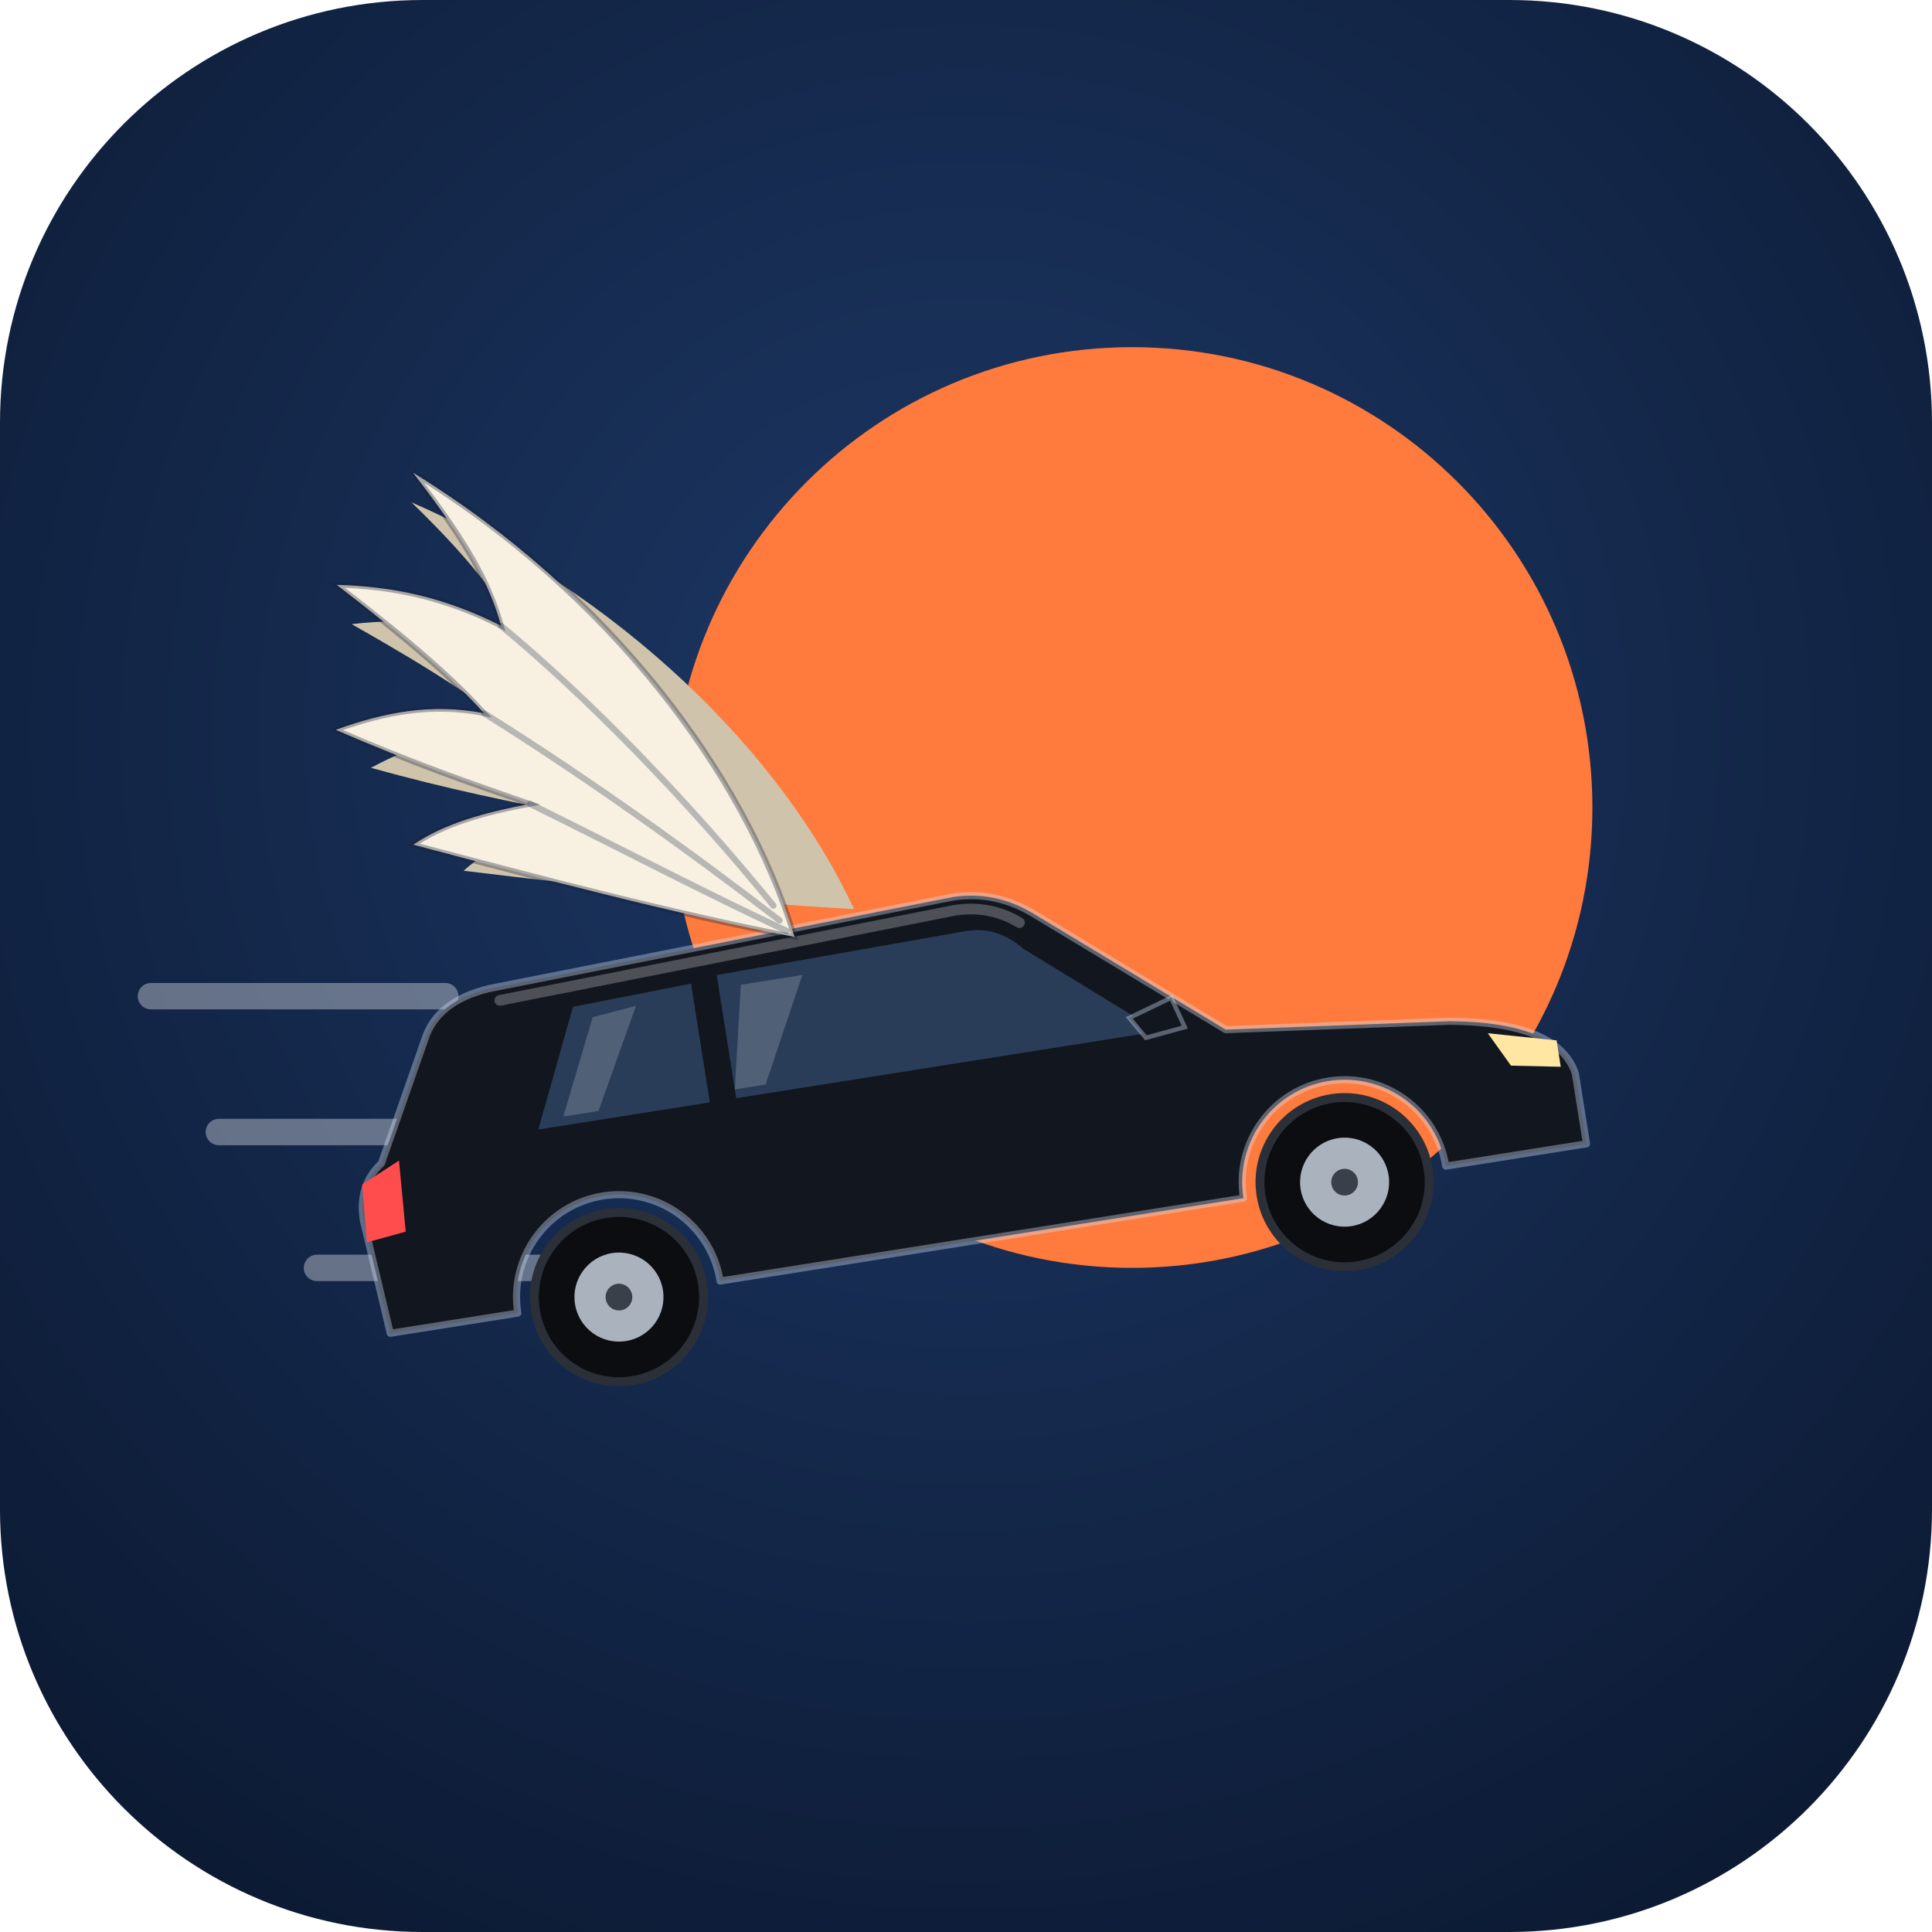
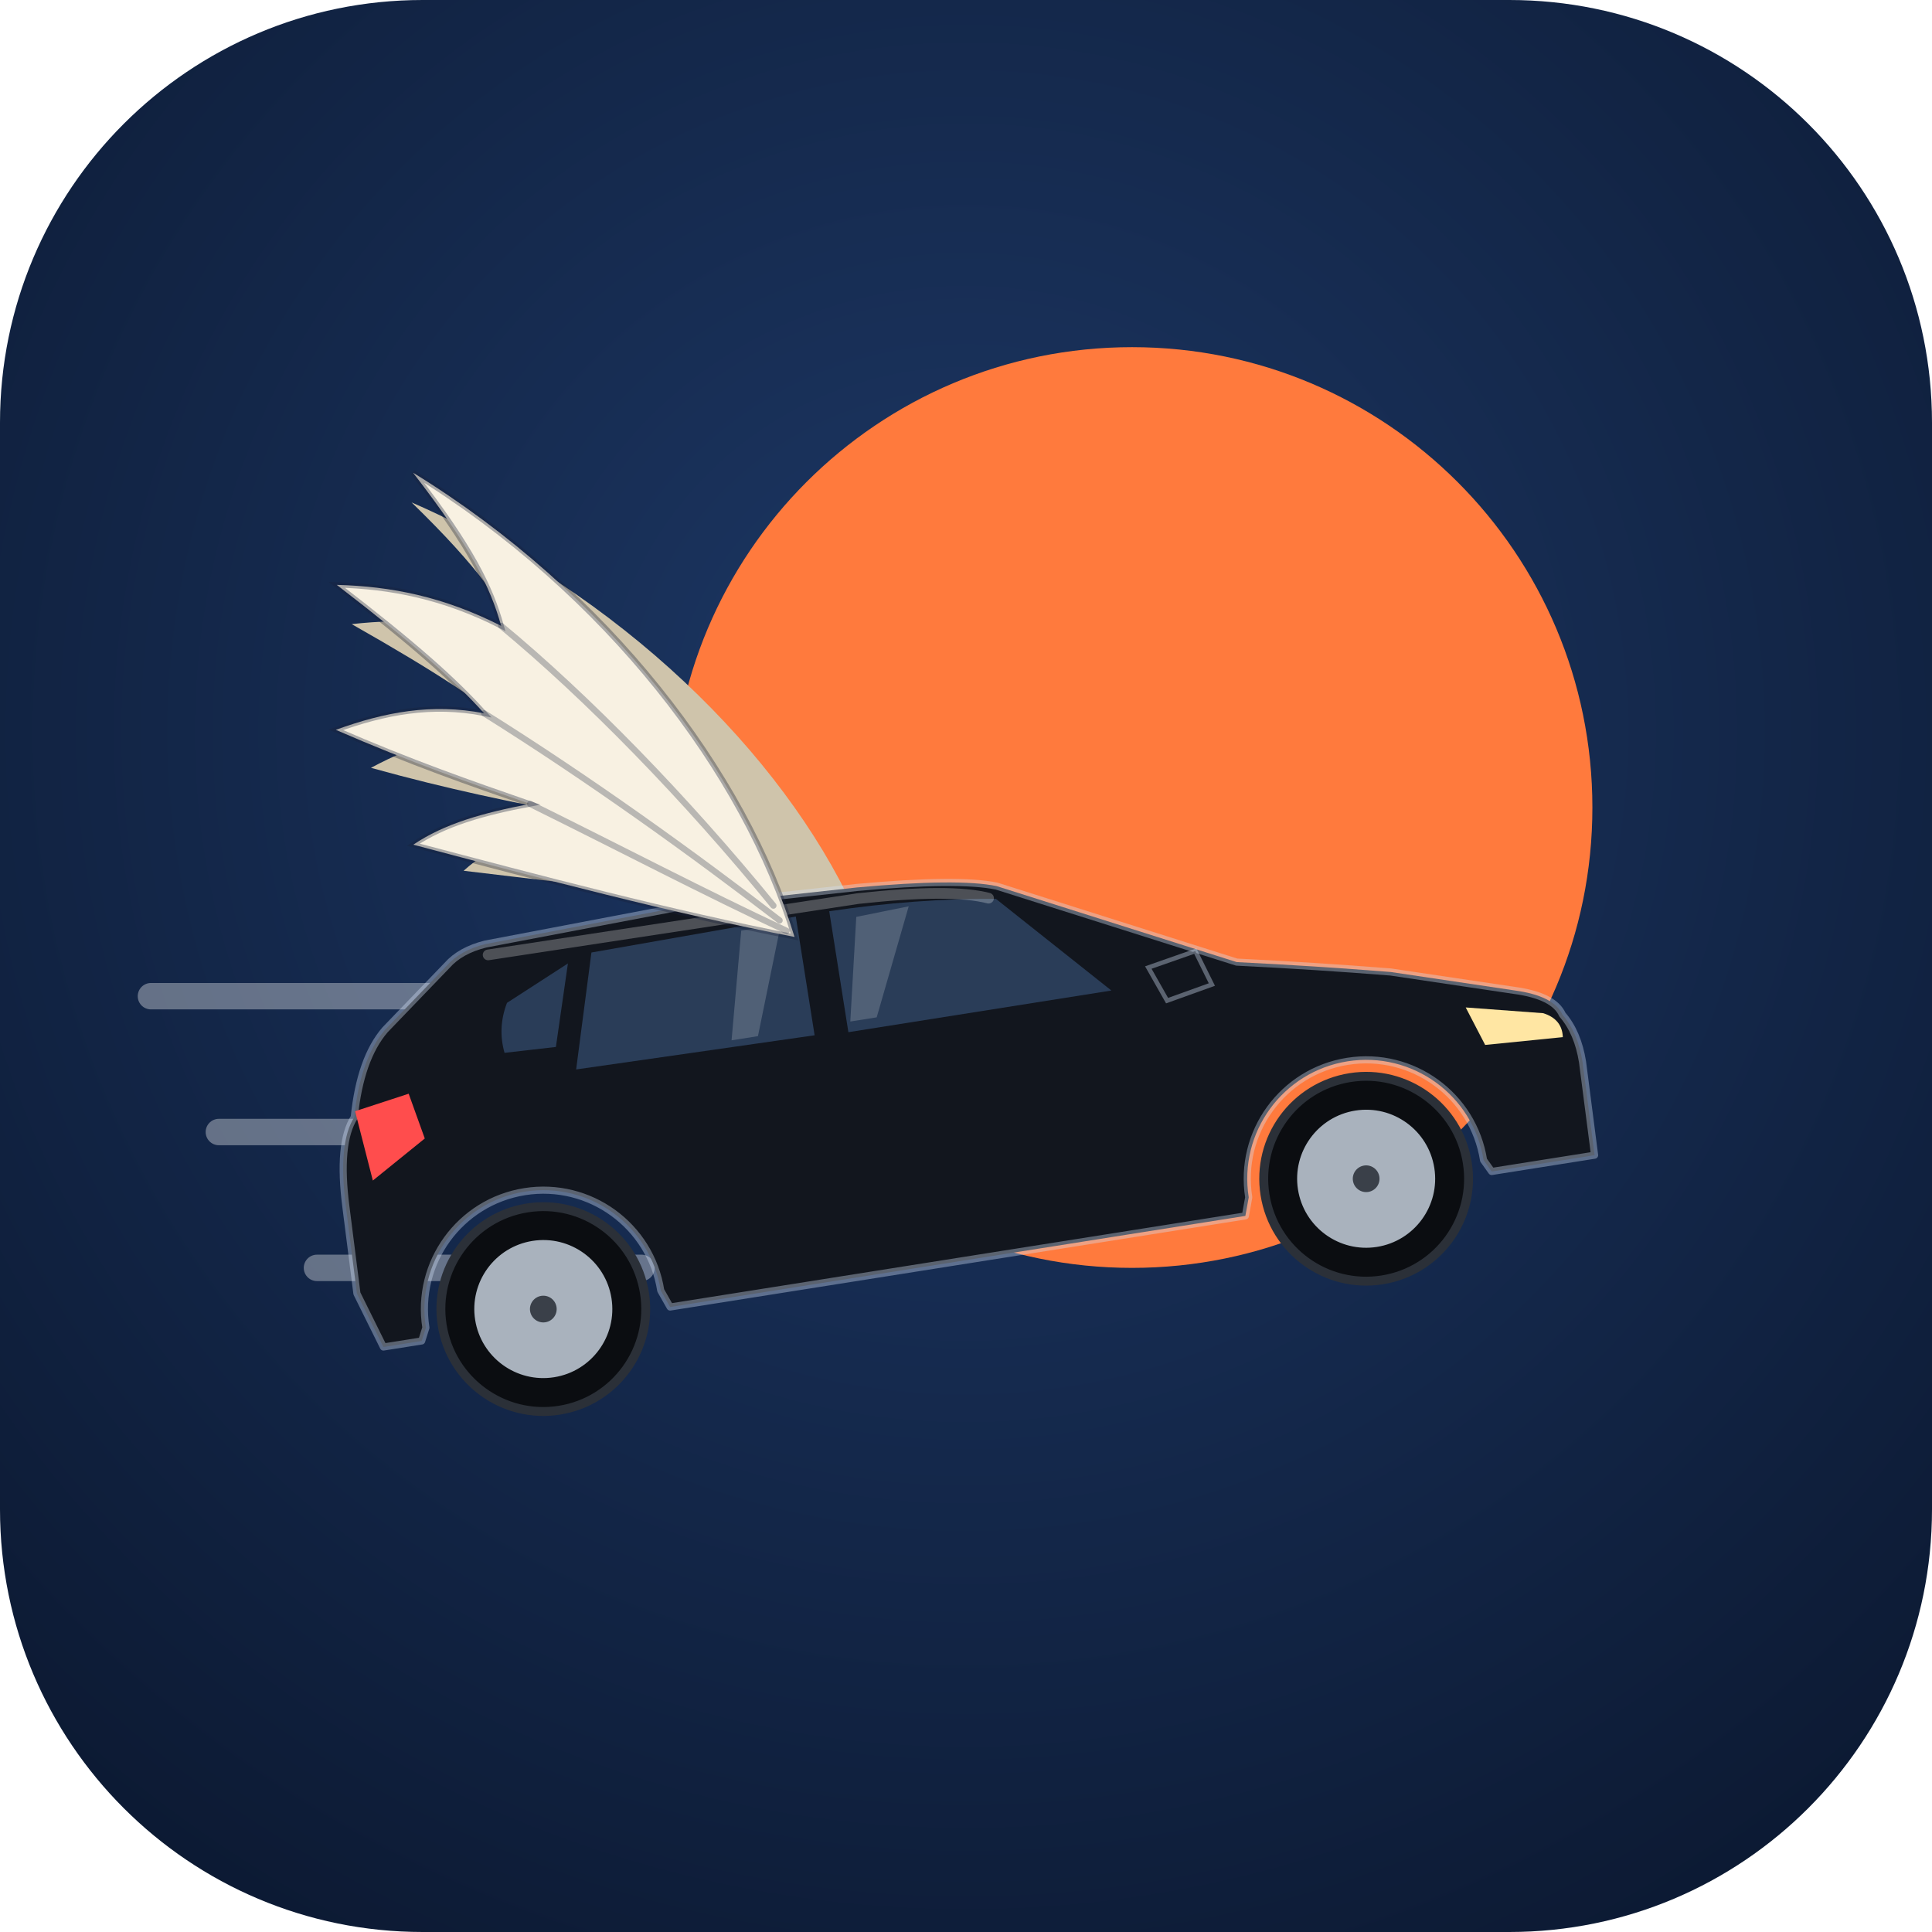
<svg xmlns="http://www.w3.org/2000/svg" viewBox="0 0 512 512">
  <defs>
    <radialGradient id="bg" cx="50%" cy="38%" r="75%">
      <stop offset="0" stop-color="#1d3866" />
      <stop offset="1" stop-color="#0b1830" />
    </radialGradient>
  </defs>
  <rect width="512" height="512" rx="112" fill="url(#bg)" />
  <circle cx="300" cy="214" r="122" fill="#ff7a3d" />
  <g stroke="rgba(255,255,255,0.35)" stroke-width="7" stroke-linecap="round">
    <path d="M58 300 H150" />
    <path d="M84 336 H170" />
    <path d="M40 264 H118" />
  </g>
  <g transform="translate(250 268) rotate(-9) scale(1.18) translate(-152 -40)">
    <path d="M122 18 C104 -16 66 -50 18 -68 C34 -54 40 -46 44 -38 C30 -42 18 -42 6 -40 C26 -30 36 -24 44 -18 C32 -18 22 -14 12 -8 C30 -4 44 -2 58 0 C48 4 40 8 34 14 C64 16 94 18 122 18 Z" fill="#cfc4ab" transform="translate(14 -4) rotate(12 121 17)" />
-     <path d="M18 92 L16 66 Q16 58 22 54 L36 28 Q40 20 52 19 L158 15 Q168 15 176 22 L214 54 L264 60 Q288 64 290 76 L290 92 L258 92 A23 23 0 0 0 212 92 L93 92 A23 23 0 0 0 47 92 Z" fill="#12161e" stroke="rgba(210,225,245,0.38)" stroke-width="1.6" stroke-linejoin="round" />
-     <path d="M70 26 L97 25 L97 52 L58 52 Z" fill="#2a3d58" />
-     <path d="M103 24 L160 23 Q167 23 172 29 L199 52 L103 52 Z" fill="#2a3d58" />
-     <path d="M108 27 L122 27 L110 50 L103 50 Z M74 29 L84 28 L72 50 L64 50 Z" fill="rgba(255,255,255,0.18)" />
-     <path d="M54 22 L158 18 Q166 18 172 23" fill="none" stroke="rgba(255,255,255,0.25)" stroke-width="2.4" stroke-linecap="round" />
-     <path d="M193 48 L203 45 L205 52 L196 53 Z" fill="#12161e" stroke="rgba(210,225,245,0.38)" stroke-width="1" />
-     <path d="M272 64 L287 68 L287 74 L276 72 Z" fill="#ffe6a3" />
-     <path d="M17 58 L26 54 L25 70 L16 71 Z" fill="#ff4d4d" />
-     <circle cx="70" cy="92" r="19" fill="#0b0d11" stroke="#2b3038" stroke-width="2" />
-     <circle cx="70" cy="92" r="10" fill="#a9b2bd" />
-     <circle cx="70" cy="92" r="3" fill="#3a4049" />
-     <circle cx="235" cy="92" r="19" fill="#0b0d11" stroke="#2b3038" stroke-width="2" />
-     <circle cx="235" cy="92" r="10" fill="#a9b2bd" />
-     <circle cx="235" cy="92" r="3" fill="#3a4049" />
+     <path d="M16 94.8 L12 82 L12.6 62.5 Q13 48 17.6 42.8 Q21 30 27.5 24.5 L43.5 12.4 Q47 9.5 52.8 9 L97.8 7.6 L137.2 9.5 Q160 11 168.2 14.1 L218.8 39.4 Q236 43 252.6 47 L279.3 55.4 Q288 58 289.2 62.5 Q292 67 292 73.7 L291.4 94.8 L268 94.8 L266.6 92 A26.7 26.7 0 0 0 213.2 92 L211.8 96 L81 96 L79.5 92 A26.7 26.7 0 0 0 26.1 92 L24.7 94.8 Z" fill="#12161e" stroke="rgba(210,225,245,0.38)" stroke-width="1.6" stroke-linejoin="round" />
+     <path d="M122.6 13.8 L76 14.6 L68.5 40 L122.6 40.8 Z M70.4 16.2 L55.5 22.8 Q52.5 28 53.2 33.8 L64.8 34.3 Z" fill="#2a3d58" />
+     <path d="M190 41.3 L167.6 16.9 Q150 14 130.2 13.8 L130.2 41.3 Z" fill="#2a3d58" />
+     <path d="M136 16 L148 15.5 L137 39 L131 39 Z M110 15 L119 15 L110 39 L104 39 Z" fill="rgba(255,255,255,0.18)" />
+     <path d="M53 11.5 L137 12 Q158 13 166 16.5" fill="none" stroke="rgba(255,255,255,0.25)" stroke-width="2.4" stroke-linecap="round" />
+     <path d="M199 37.5 L210 35.5 L212.5 43.5 L202 45.5 Z" fill="#12161e" stroke="rgba(210,225,245,0.38)" stroke-width="1" />
+     <path d="M268 57.5 L285 61.5 Q289 63.5 288.5 67.5 L271 66.5 Z" fill="#ffe6a3" />
+     <path d="M18 41.5 L30.5 39.5 L32.5 50 L19.5 57.5 Z" fill="#ff4d4d" />
+     <circle cx="52.8" cy="92" r="23" fill="#0b0d11" stroke="#2b3038" stroke-width="2" />
+     <circle cx="52.8" cy="92" r="15.5" fill="#a9b2bd" />
+     <circle cx="52.8" cy="92" r="3" fill="#3a4049" />
+     <circle cx="239.9" cy="92" r="23" fill="#0b0d11" stroke="#2b3038" stroke-width="2" />
+     <circle cx="239.9" cy="92" r="15.5" fill="#a9b2bd" />
+     <circle cx="239.9" cy="92" r="3" fill="#3a4049" />
    <g transform="rotate(20 121 17)">
      <path d="M122 18 C104 -16 66 -50 18 -68 C34 -54 40 -46 44 -38 C30 -42 18 -42 6 -40 C26 -30 36 -24 44 -18 C32 -18 22 -14 12 -8 C30 -4 44 -2 58 0 C48 4 40 8 34 14 C64 16 94 18 122 18 Z" fill="#f8f1e2" stroke="rgba(24,34,58,0.35)" stroke-width="1.2" />
      <path d="M44 -38 C66 -26 92 -8 116 12 M44 -18 C70 -8 96 4 118 15 M58 0 C80 6 100 12 120 17" fill="none" stroke="rgba(24,34,58,0.28)" stroke-width="1.4" stroke-linecap="round" />
    </g>
  </g>
</svg>
